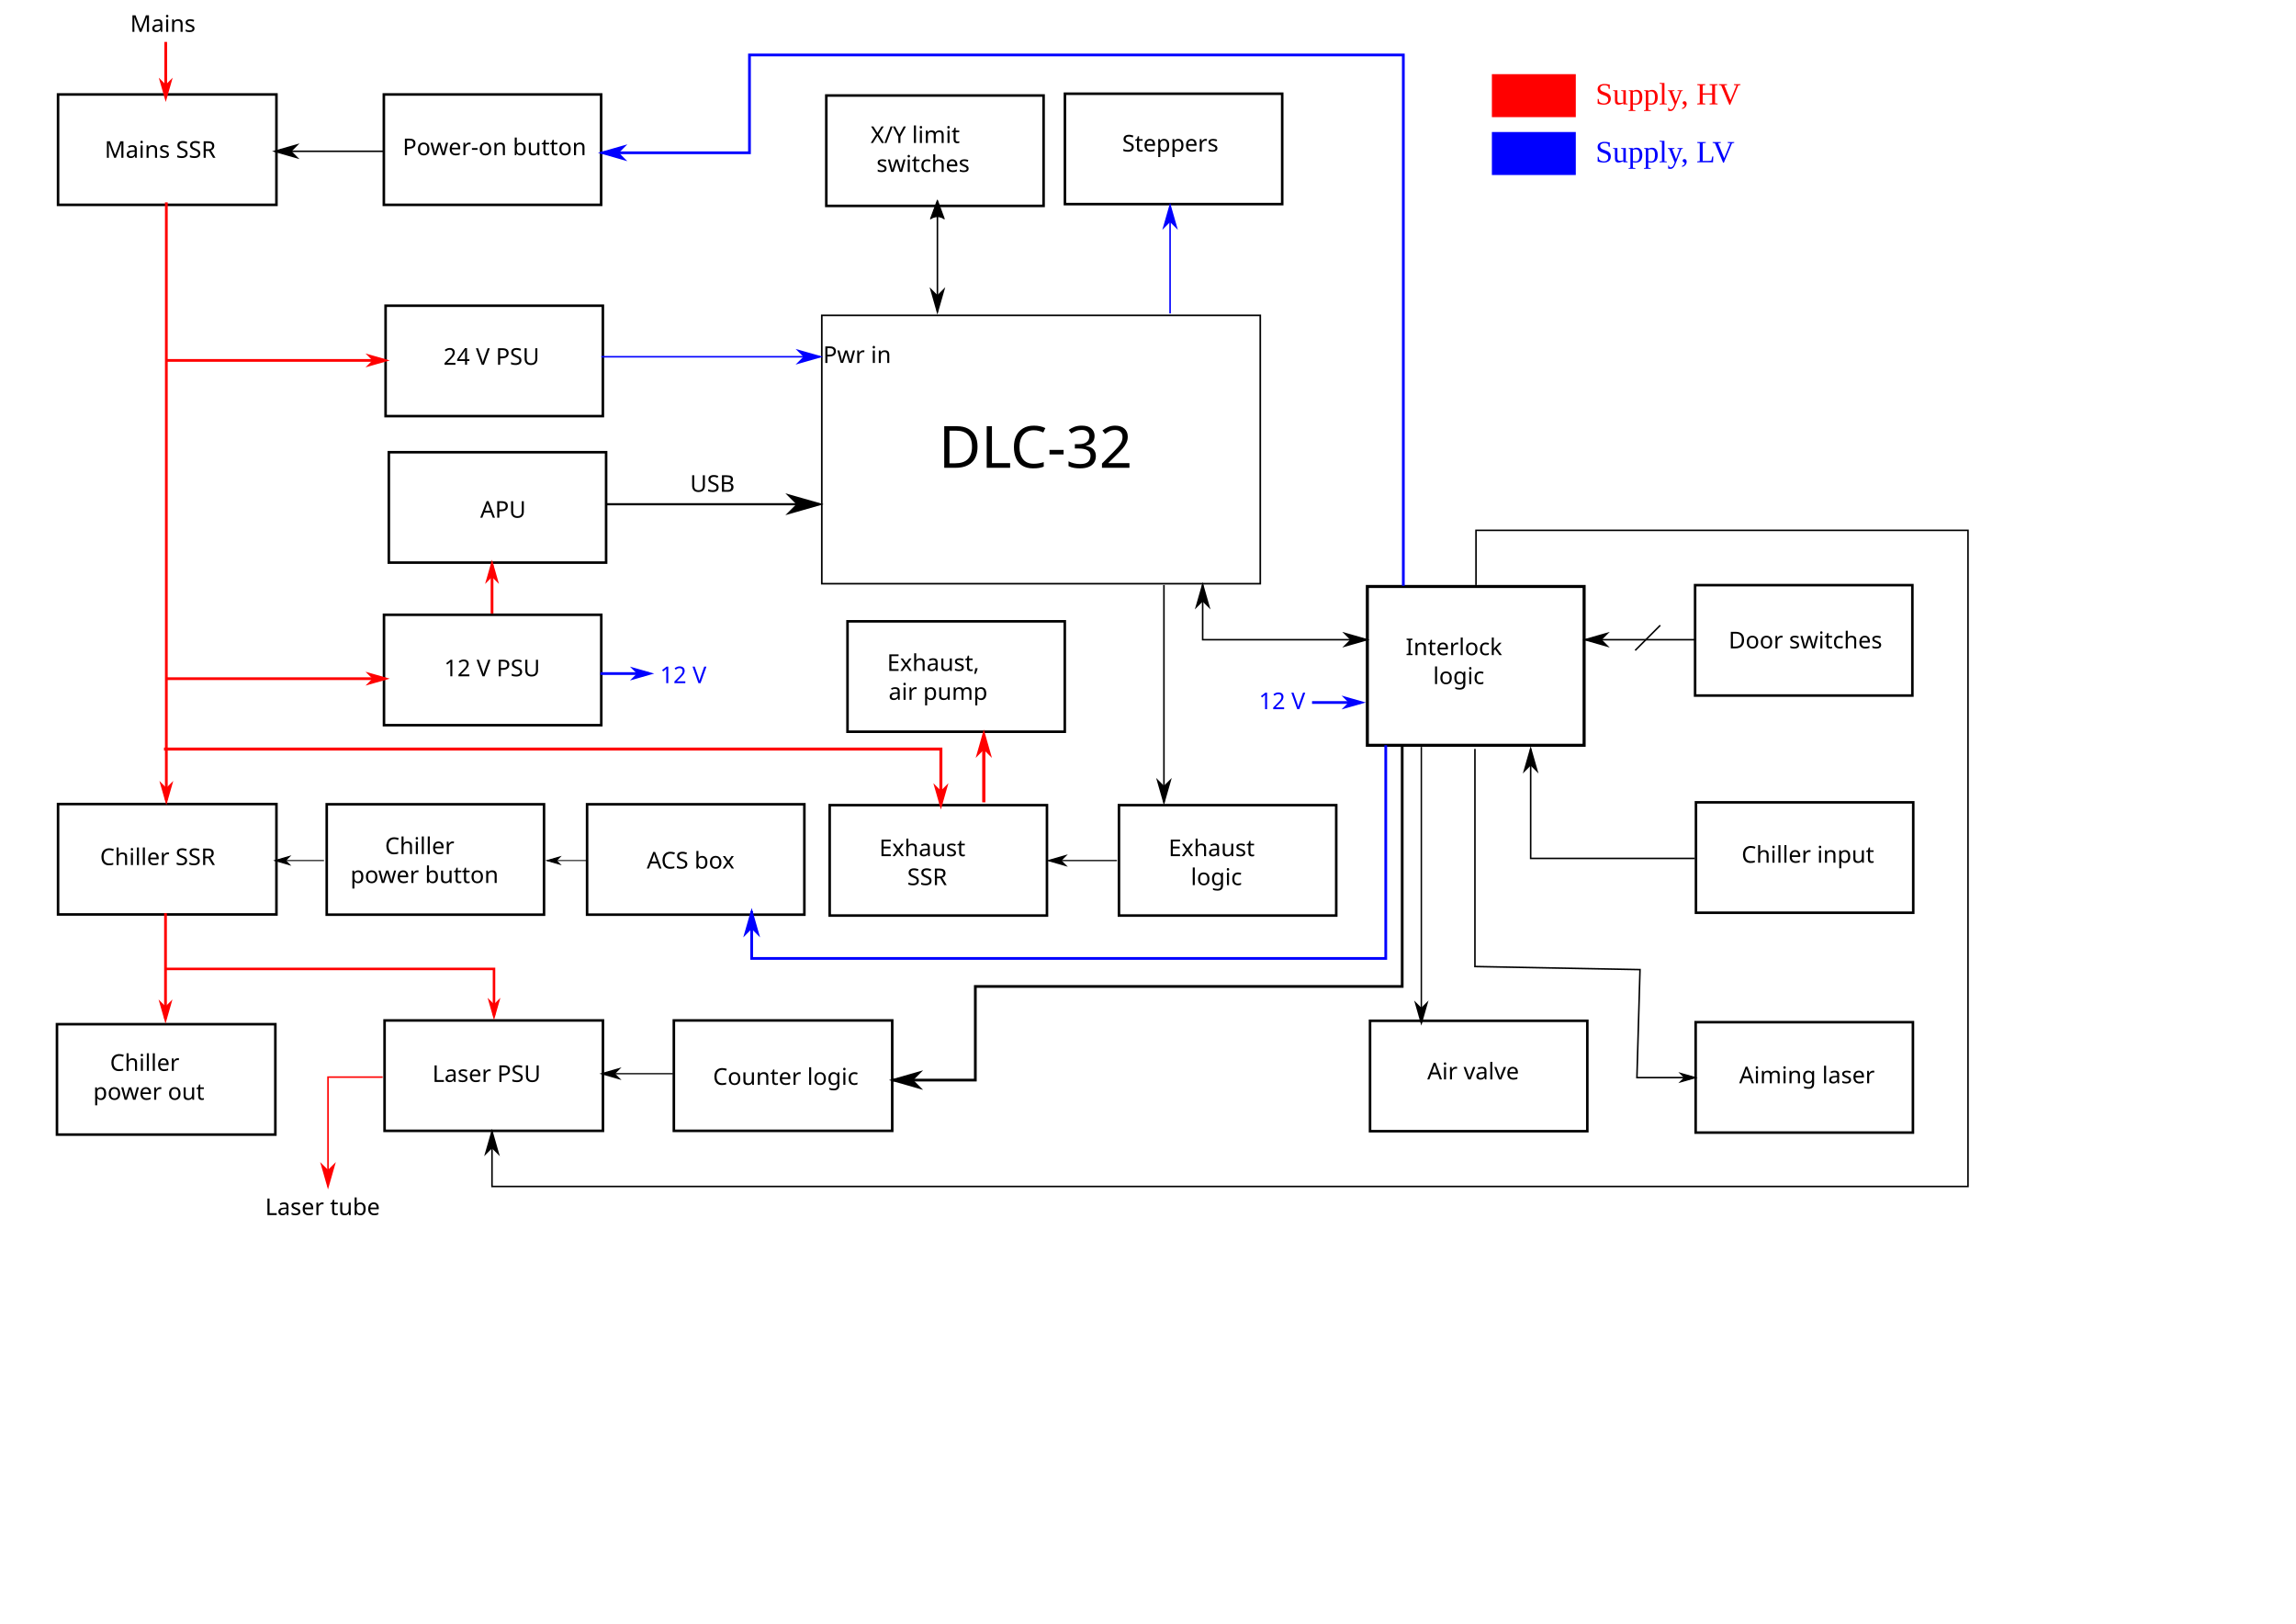
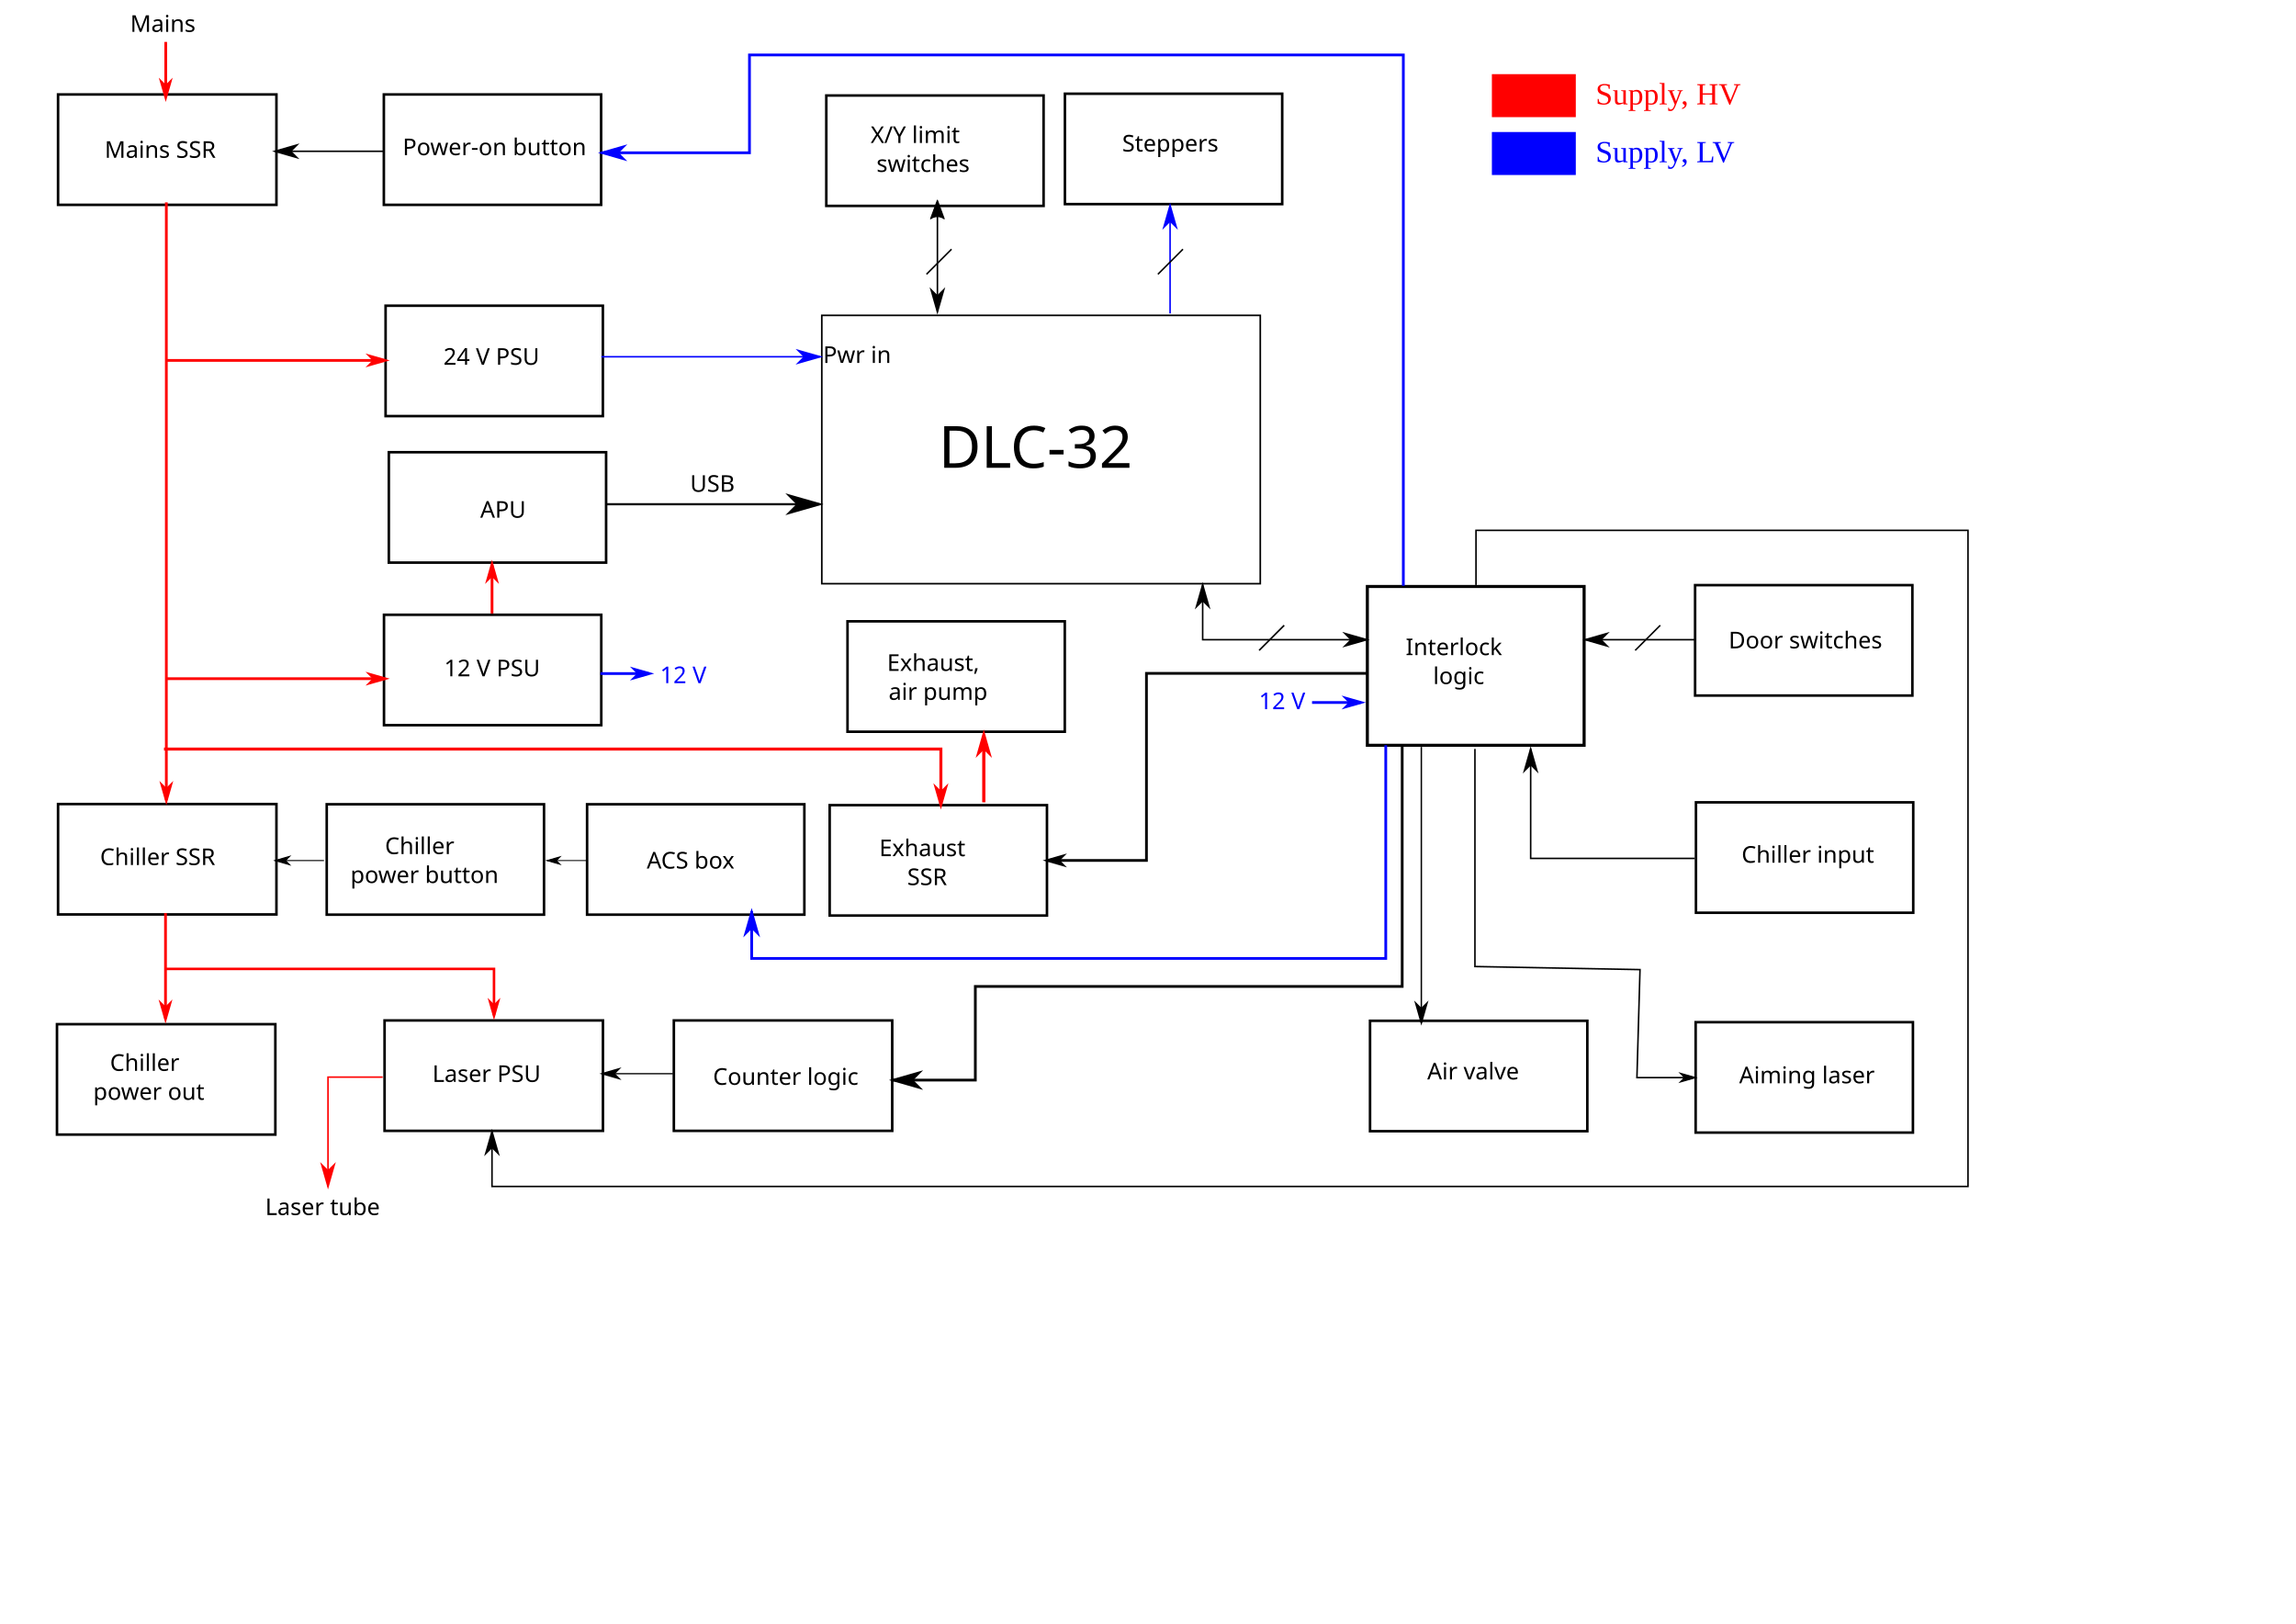
<svg xmlns="http://www.w3.org/2000/svg" width="420mm" height="297mm" viewBox="0 0 1488.189 1052.362" id="svg2" version="1.1">
  <defs id="defs4">
    <marker orient="auto" refY="0" refX="0" id="marker29534" style="overflow:visible" viewBox="0 0 17.774 10.156" markerWidth="12.523" markerHeight="7.156" preserveAspectRatio="xMidYMid">
      <path id="path29536" d="M 0,0 5,-5 -12.5,0 5,5 0,0 Z" style="fill:#000000;fill-opacity:1;fill-rule:evenodd;stroke:#000000;stroke-width:1pt;stroke-opacity:1" transform="matrix(-0.8,0,0,-0.8,-10,0)" />
    </marker>
    <marker style="overflow:visible" id="marker28761" refX="0" refY="0" orient="auto">
      <path transform="matrix(-0.8,0,0,-0.8,-10,0)" style="fill:#000000;fill-opacity:1;fill-rule:evenodd;stroke:#000000;stroke-width:1pt;stroke-opacity:1" d="M 0,0 5,-5 -12.5,0 5,5 0,0 Z" id="path28763" />
    </marker>
    <marker style="overflow:visible" id="marker27989" refX="0" refY="0" orient="auto">
      <path transform="matrix(1.1,0,0,1.1,1.1,0)" d="M 8.719,4.034 -2.207,0.016 8.719,-4.002 c -1.745,2.372 -1.735,5.617 -6e-7,8.035 z" style="fill:#000000;fill-opacity:1;fill-rule:evenodd;stroke:#000000;stroke-width:0.625;stroke-linejoin:round;stroke-opacity:1" id="path27991" />
    </marker>
-     <marker orient="auto" refY="0" refX="0" id="marker27661" style="overflow:visible">
-       <path id="path27663" d="M 0,0 5,-5 -12.5,0 5,5 0,0 Z" style="fill:#000000;fill-opacity:1;fill-rule:evenodd;stroke:#000000;stroke-width:1pt;stroke-opacity:1" transform="matrix(-0.8,0,0,-0.8,-10,0)" />
-     </marker>
    <marker orient="auto" refY="0" refX="0" id="marker24621" style="overflow:visible">
      <path id="path24623" d="M 0,0 5,-5 -12.5,0 5,5 0,0 Z" style="fill:#000000;fill-opacity:1;fill-rule:evenodd;stroke:#000000;stroke-width:1pt;stroke-opacity:1" transform="matrix(-0.8,0,0,-0.8,-10,0)" />
    </marker>
    <marker style="overflow:visible" id="marker24278" refX="0" refY="0" orient="auto" viewBox="0 0 17.774 10.156" markerWidth="17.774" markerHeight="10.156" preserveAspectRatio="xMidYMid">
      <path transform="matrix(-0.8,0,0,-0.8,-10,0)" style="fill:#0000ff;fill-opacity:1;fill-rule:evenodd;stroke:#0000ff;stroke-width:1pt;stroke-opacity:1" d="M 0,0 5,-5 -12.5,0 5,5 0,0 Z" id="path24280" />
    </marker>
    <marker style="overflow:visible" id="marker21257" refX="0" refY="0" orient="auto">
      <path transform="matrix(-0.8,0,0,-0.8,-10,0)" style="fill:#000000;fill-opacity:1;fill-rule:evenodd;stroke:#000000;stroke-width:1pt;stroke-opacity:1" d="M 0,0 5,-5 -12.5,0 5,5 0,0 Z" id="path21259" />
    </marker>
    <marker orient="auto" refY="0" refX="0" id="marker20923" style="overflow:visible">
      <path id="path20925" style="fill:#000000;fill-opacity:1;fill-rule:evenodd;stroke:#000000;stroke-width:0.625;stroke-linejoin:round;stroke-opacity:1" d="M 8.719,4.034 -2.207,0.016 8.719,-4.002 c -1.745,2.372 -1.735,5.617 -6e-7,8.035 z" transform="matrix(1.1,0,0,1.1,1.1,0)" />
    </marker>
    <marker orient="auto" refY="0" refX="0" id="marker20580" style="overflow:visible">
      <path id="path20582" d="M 0,0 5,-5 -12.5,0 5,5 0,0 Z" style="fill:#000000;fill-opacity:1;fill-rule:evenodd;stroke:#000000;stroke-width:1pt;stroke-opacity:1" transform="matrix(-0.8,0,0,-0.8,-10,0)" />
    </marker>
    <marker orient="auto" refY="0" refX="0" id="marker18261" style="overflow:visible">
      <path id="path18263" d="M 0,0 5,-5 -12.5,0 5,5 0,0 Z" style="fill:#000000;fill-opacity:1;fill-rule:evenodd;stroke:#000000;stroke-width:1pt;stroke-opacity:1" transform="matrix(-0.8,0,0,-0.8,-10,0)" />
    </marker>
-     <marker orient="auto" refY="0" refX="0" id="marker17585" style="overflow:visible">
+     <marker orient="auto" refY="0" refX="0" id="marker17585" style="overflow:visible" viewBox="0 0 8.887 5.078" markerWidth="8.887" markerHeight="5.078" preserveAspectRatio="xMidYMid">
      <path id="path17587" d="M 0,0 5,-5 -12.5,0 5,5 0,0 Z" style="fill:#000000;fill-opacity:1;fill-rule:evenodd;stroke:#000000;stroke-width:1pt;stroke-opacity:1" transform="matrix(0.4,0,0,0.4,4,0)" />
    </marker>
    <marker orient="auto" refY="0" refX="0" id="marker17233" style="overflow:visible">
      <path id="path17235" d="M 0,0 5,-5 -12.5,0 5,5 0,0 Z" style="fill:#000000;fill-opacity:1;fill-rule:evenodd;stroke:#000000;stroke-width:1pt;stroke-opacity:1" transform="matrix(0.4,0,0,0.4,4,0)" />
    </marker>
    <marker orient="auto" refY="0" refX="0" id="marker16941" style="overflow:visible">
      <path id="path16943" d="M 0,0 5,-5 -12.5,0 5,5 0,0 Z" style="fill:#000000;fill-opacity:1;fill-rule:evenodd;stroke:#000000;stroke-width:1pt;stroke-opacity:1" transform="matrix(0.4,0,0,0.4,4,0)" />
    </marker>
    <marker style="overflow:visible" id="marker16601" refX="0" refY="0" orient="auto">
      <path transform="matrix(-0.8,0,0,-0.8,-10,0)" style="fill:#000000;fill-opacity:1;fill-rule:evenodd;stroke:#000000;stroke-width:1pt;stroke-opacity:1" d="M 0,0 5,-5 -12.5,0 5,5 0,0 Z" id="path16603" />
    </marker>
    <marker style="overflow:visible" id="marker16327" refX="0" refY="0" orient="auto">
      <path transform="matrix(-0.8,0,0,-0.8,-10,0)" style="fill:#000000;fill-opacity:1;fill-rule:evenodd;stroke:#000000;stroke-width:1pt;stroke-opacity:1" d="M 0,0 5,-5 -12.5,0 5,5 0,0 Z" id="path16329" />
    </marker>
    <marker orient="auto" refY="0" refX="0" id="marker16059" style="overflow:visible">
      <path id="path16061" d="M 0,0 5,-5 -12.5,0 5,5 0,0 Z" style="fill:#000000;fill-opacity:1;fill-rule:evenodd;stroke:#000000;stroke-width:1pt;stroke-opacity:1" transform="matrix(0.4,0,0,0.4,4,0)" />
    </marker>
    <marker orient="auto" refY="0" refX="0" id="marker15803" style="overflow:visible">
      <path id="path15805" d="M 0,0 5,-5 -12.5,0 5,5 0,0 Z" style="fill:#000000;fill-opacity:1;fill-rule:evenodd;stroke:#000000;stroke-width:1pt;stroke-opacity:1" transform="matrix(-0.8,0,0,-0.8,-10,0)" />
    </marker>
    <marker orient="auto-start-reverse" refY="0" refX="0" id="marker15455" style="overflow:visible" viewBox="0 0 17.774 10.156" markerWidth="10.773" markerHeight="6.156" preserveAspectRatio="xMidYMid">
      <path id="path15457" d="M 0,0 5,-5 -12.5,0 5,5 0,0 Z" style="fill:#0000ff;fill-opacity:1;fill-rule:evenodd;stroke:#0000ff;stroke-width:1pt;stroke-opacity:1" transform="matrix(-0.8,0,0,-0.8,-10,0)" />
    </marker>
    <marker orient="auto" refY="0" refX="0" id="marker13776" style="overflow:visible">
      <path id="path13778" d="M 0,0 5,-5 -12.5,0 5,5 0,0 Z" style="fill:#0000ff;fill-opacity:1;fill-rule:evenodd;stroke:#0000ff;stroke-width:1pt;stroke-opacity:1" transform="matrix(-0.4,0,0,-0.4,-4,0)" />
    </marker>
    <marker orient="auto" refY="0" refX="0" id="marker13562" style="overflow:visible" viewBox="0 0 8.887 5.078" markerWidth="8.887" markerHeight="5.078" preserveAspectRatio="xMidYMid">
      <path id="path13564" d="M 0,0 5,-5 -12.5,0 5,5 0,0 Z" style="fill:#0000ff;fill-opacity:1;fill-rule:evenodd;stroke:#0000ff;stroke-width:1pt;stroke-opacity:1" transform="matrix(-0.4,0,0,-0.4,-4,0)" />
    </marker>
    <marker style="overflow:visible" id="marker13039" refX="0" refY="0" orient="auto" viewBox="0 0 8.887 5.078" markerWidth="8.887" markerHeight="5.078" preserveAspectRatio="xMidYMid">
      <path transform="matrix(0.4,0,0,0.4,4,0)" style="fill:#ff0000;fill-opacity:1;fill-rule:evenodd;stroke:#ff0000;stroke-width:1pt;stroke-opacity:1" d="M 0,0 5,-5 -12.5,0 5,5 0,0 Z" id="path13041" />
    </marker>
    <marker style="overflow:visible" id="marker12947" refX="0" refY="0" orient="auto-start-reverse" viewBox="0 0 8.887 5.078" markerWidth="8.887" markerHeight="5.078" preserveAspectRatio="xMidYMid">
      <path transform="matrix(-0.4,0,0,-0.4,-4,0)" style="fill:#ff0000;fill-opacity:1;fill-rule:evenodd;stroke:#ff0000;stroke-width:1pt;stroke-opacity:1" d="M 0,0 5,-5 -12.5,0 5,5 0,0 Z" id="path12949" />
    </marker>
    <marker style="overflow:visible" id="marker12577" refX="0" refY="0" orient="auto">
      <path transform="matrix(-0.4,0,0,-0.4,-4,0)" style="fill:#ff0000;fill-opacity:1;fill-rule:evenodd;stroke:#ff0000;stroke-width:1pt;stroke-opacity:1" d="M 0,0 5,-5 -12.5,0 5,5 0,0 Z" id="path12579" />
    </marker>
    <marker style="overflow:visible" id="marker12333" refX="0" refY="0" orient="auto">
      <path transform="matrix(-0.4,0,0,-0.4,-4,0)" style="fill:#ff0000;fill-opacity:1;fill-rule:evenodd;stroke:#ff0000;stroke-width:1pt;stroke-opacity:1" d="M 0,0 5,-5 -12.5,0 5,5 0,0 Z" id="path12335" />
    </marker>
    <marker style="overflow:visible" id="marker12161" refX="0" refY="0" orient="auto">
      <path transform="matrix(-0.4,0,0,-0.4,-4,0)" style="fill:#ff0000;fill-opacity:1;fill-rule:evenodd;stroke:#ff0000;stroke-width:1pt;stroke-opacity:1" d="M 0,0 5,-5 -12.5,0 5,5 0,0 Z" id="path12163" />
    </marker>
    <marker style="overflow:visible" id="marker12151" refX="0" refY="0" orient="auto">
      <path transform="matrix(-0.4,0,0,-0.4,-4,0)" style="fill:#ff0000;fill-opacity:1;fill-rule:evenodd;stroke:#ff0000;stroke-width:1pt;stroke-opacity:1" d="M 0,0 5,-5 -12.5,0 5,5 0,0 Z" id="path12153" />
    </marker>
    <marker orient="auto" refY="0" refX="0" id="marker11807" style="overflow:visible">
      <path id="path11809" d="M 0,0 5,-5 -12.5,0 5,5 0,0 Z" style="fill:#ff0000;fill-opacity:1;fill-rule:evenodd;stroke:#ff0000;stroke-width:1pt;stroke-opacity:1" transform="matrix(-0.8,0,0,-0.8,-10,0)" />
    </marker>
    <marker orient="auto" refY="0" refX="0" id="marker11653" style="overflow:visible">
      <path id="path11655" d="M 0,0 5,-5 -12.5,0 5,5 0,0 Z" style="fill:#ff0000;fill-opacity:1;fill-rule:evenodd;stroke:#ff0000;stroke-width:1pt;stroke-opacity:1" transform="matrix(-0.8,0,0,-0.8,-10,0)" />
    </marker>
    <marker orient="auto" refY="0" refX="0" id="marker11343" style="overflow:visible">
      <path id="path11345" d="M 0,0 5,-5 -12.5,0 5,5 0,0 Z" style="fill:#ff0000;fill-opacity:1;fill-rule:evenodd;stroke:#ff0000;stroke-width:1pt;stroke-opacity:1" transform="matrix(-0.8,0,0,-0.8,-10,0)" />
    </marker>
    <marker orient="auto" refY="0" refX="0" id="marker11195" style="overflow:visible">
      <path id="path11197" d="M 0,0 5,-5 -12.5,0 5,5 0,0 Z" style="fill:#ff0000;fill-opacity:1;fill-rule:evenodd;stroke:#ff0000;stroke-width:1pt;stroke-opacity:1" transform="matrix(-0.8,0,0,-0.8,-10,0)" />
    </marker>
    <marker orient="auto" refY="0" refX="0" id="marker11053" style="overflow:visible">
      <path id="path11055" d="M 0,0 5,-5 -12.5,0 5,5 0,0 Z" style="fill:#ff0000;fill-opacity:1;fill-rule:evenodd;stroke:#ff0000;stroke-width:1pt;stroke-opacity:1" transform="matrix(-0.8,0,0,-0.8,-10,0)" />
    </marker>
    <marker style="overflow:visible" id="marker10905" refX="0" refY="0" orient="auto">
      <path transform="matrix(-0.8,0,0,-0.8,-10,0)" style="fill:#ff0000;fill-opacity:1;fill-rule:evenodd;stroke:#ff0000;stroke-width:1pt;stroke-opacity:1" d="M 0,0 5,-5 -12.5,0 5,5 0,0 Z" id="path10907" />
    </marker>
    <marker style="overflow:visible" id="marker10755" refX="0" refY="0" orient="auto" viewBox="0 0 17.774 10.156" markerWidth="17.774" markerHeight="10.156" preserveAspectRatio="xMidYMid">
      <path transform="matrix(-0.8,0,0,-0.8,-10,0)" style="fill:#ff0000;fill-opacity:1;fill-rule:evenodd;stroke:#ff0000;stroke-width:1pt;stroke-opacity:1" d="M 0,0 5,-5 -12.5,0 5,5 0,0 Z" id="path10757" />
    </marker>
    <marker style="overflow:visible" id="marker7847" refX="0" refY="0" orient="auto" viewBox="0 0 17.774 10.156" markerWidth="17.774" markerHeight="10.156" preserveAspectRatio="xMidYMid">
      <path transform="matrix(-0.8,0,0,-0.8,-10,0)" style="fill:#0000ff;fill-opacity:1;fill-rule:evenodd;stroke:#0000ff;stroke-width:1pt;stroke-opacity:1" d="M 0,0 5,-5 -12.5,0 5,5 0,0 Z" id="path7849" />
    </marker>
    <marker orient="auto" refY="0" refX="0" id="marker4762" style="overflow:visible">
      <path id="path4764" d="M 0,0 5,-5 -12.5,0 5,5 0,0 Z" style="fill:#000000;fill-opacity:1;fill-rule:evenodd;stroke:#000000;stroke-width:1pt;stroke-opacity:1" transform="matrix(-0.8,0,0,-0.8,-10,0)" />
    </marker>
    <marker orient="auto" refY="0" refX="0" id="Arrow1Lend" style="overflow:visible">
      <path id="path4182" d="M 0,0 5,-5 -12.5,0 5,5 0,0 Z" style="fill:#000000;fill-opacity:1;fill-rule:evenodd;stroke:#000000;stroke-width:1pt;stroke-opacity:1" transform="matrix(-0.8,0,0,-0.8,-10,0)" />
    </marker>
    <marker orient="auto" refY="0" refX="0" id="Arrow1Mend" style="overflow:visible">
      <path id="path4188" d="M 0,0 5,-5 -12.5,0 5,5 0,0 Z" style="fill:#ff0000;fill-opacity:1;fill-rule:evenodd;stroke:#ff0000;stroke-width:1pt;stroke-opacity:1" transform="matrix(-0.4,0,0,-0.4,-4,0)" />
    </marker>
    <marker orient="auto" refY="0" refX="0" id="Arrow1Mstart" style="overflow:visible" viewBox="0 0 8.887 5.078" markerWidth="8.887" markerHeight="5.078" preserveAspectRatio="xMidYMid">
      <path id="path4185" d="M 0,0 5,-5 -12.5,0 5,5 0,0 Z" style="fill:#ff0000;fill-opacity:1;fill-rule:evenodd;stroke:#ff0000;stroke-width:1pt;stroke-opacity:1" transform="matrix(0.4,0,0,0.4,4,0)" />
    </marker>
    <marker orient="auto" refY="0" refX="0" id="Arrow1Lstart" style="overflow:visible">
      <path id="path4179" d="M 0,0 5,-5 -12.5,0 5,5 0,0 Z" style="fill:#000000;fill-opacity:1;fill-rule:evenodd;stroke:#000000;stroke-width:1pt;stroke-opacity:1" transform="matrix(0.8,0,0,0.8,10,0)" />
    </marker>
    <marker orient="auto" refY="0" refX="0" id="Arrow2Lstart-6" style="overflow:visible">
      <path id="path4197-2" style="fill:#ff0000;fill-opacity:1;fill-rule:evenodd;stroke:#ff0000;stroke-width:0.625;stroke-linejoin:round;stroke-opacity:1" d="M 8.719,4.034 -2.207,0.016 8.719,-4.002 c -1.745,2.372 -1.735,5.617 -6e-7,8.035 z" transform="matrix(1.1,0,0,1.1,1.1,0)" />
    </marker>
    <marker orient="auto" refY="0" refX="0" id="Arrow2Lstart-1" style="overflow:visible">
      <path id="path4197-27" style="fill:#ff0000;fill-opacity:1;fill-rule:evenodd;stroke:#ff0000;stroke-width:0.625;stroke-linejoin:round;stroke-opacity:1" d="M 8.719,4.034 -2.207,0.016 8.719,-4.002 c -1.745,2.372 -1.735,5.617 -6e-7,8.035 z" transform="matrix(1.1,0,0,1.1,1.1,0)" />
    </marker>
    <marker orient="auto" refY="0" refX="0" id="marker4762-2" style="overflow:visible">
      <path id="path4764-7" d="M 0,0 5,-5 -12.5,0 5,5 0,0 Z" style="fill:#000000;fill-opacity:1;fill-rule:evenodd;stroke:#000000;stroke-width:1pt;stroke-opacity:1" transform="matrix(-0.8,0,0,-0.8,-10,0)" />
    </marker>
    <marker orient="auto" refY="0" refX="0" id="marker7988-4" style="overflow:visible">
      <path id="path7990-9" d="M 0,0 5,-5 -12.5,0 5,5 0,0 Z" style="fill:#000000;fill-opacity:1;fill-rule:evenodd;stroke:#000000;stroke-width:1pt;stroke-opacity:1" transform="matrix(-0.8,0,0,-0.8,-10,0)" />
    </marker>
    <marker orient="auto" refY="0" refX="0" id="Arrow2Lstart-7" style="overflow:visible">
      <path id="path4197-5" style="fill:#ff0000;fill-opacity:1;fill-rule:evenodd;stroke:#ff0000;stroke-width:0.625;stroke-linejoin:round;stroke-opacity:1" d="M 8.719,4.034 -2.207,0.016 8.719,-4.002 c -1.745,2.372 -1.735,5.617 -6e-7,8.035 z" transform="matrix(1.1,0,0,1.1,1.1,0)" />
    </marker>
    <marker orient="auto" refY="0" refX="0" id="marker14273-4" style="overflow:visible">
      <path id="path14275-2" d="M 0,0 5,-5 -12.5,0 5,5 0,0 Z" style="fill:#0000ff;fill-opacity:1;fill-rule:evenodd;stroke:#0000ff;stroke-width:1pt;stroke-opacity:1" transform="matrix(-0.8,0,0,-0.8,-10,0)" />
    </marker>
  </defs>
  <g id="layer1" transform="translate(0,-3.464567e-6)">
    <text xml:space="preserve" style="font-style:normal;font-weight:normal;line-height:0%;font-family:sans-serif;letter-spacing:0px;word-spacing:0px;fill:#000000;fill-opacity:1;stroke:none;stroke-width:1px;stroke-linecap:butt;stroke-linejoin:miter;stroke-opacity:1" x="67.839" y="102.262" id="text4138">
      <tspan id="tspan4140" x="67.839" y="102.262" style="font-size:15px;line-height:1.25">Mains SSR</tspan>
    </text>
    <g id="g1" transform="translate(70.30266,-143.1383)">
      <g id="g21591" transform="translate(-70)">
        <rect y="204.346" x="248.494" height="71.547" width="140.832" id="rect4136-6" style="fill:none;stroke:#000000;stroke-width:1.654;stroke-miterlimit:4;stroke-dasharray:none;stroke-opacity:1" />
        <text id="text4167" y="243.691" x="260.696" style="font-style:normal;font-weight:normal;line-height:0%;font-family:sans-serif;letter-spacing:0px;word-spacing:0px;fill:#000000;fill-opacity:1;stroke:none;stroke-width:1px;stroke-linecap:butt;stroke-linejoin:miter;stroke-opacity:1" xml:space="preserve">
          <tspan y="243.691" x="260.696" id="tspan4169" style="font-size:15px;line-height:1.25">Power-on button</tspan>
        </text>
      </g>
    </g>
    <rect style="fill:none;stroke:#000000;stroke-width:1.658;stroke-miterlimit:4;stroke-dasharray:none;stroke-opacity:1" id="rect4136-3-7" width="141.543" height="71.543" x="37.63" y="61.21" />
    <path style="fill:none;fill-rule:evenodd;stroke:#000000;stroke-width:1px;stroke-linecap:butt;stroke-linejoin:miter;stroke-opacity:1;marker-end:url(#marker4762)" d="m 249.161,98.039 -70.866,0" id="path4760" />
    <path style="fill:none;fill-rule:evenodd;stroke:#ff0000;stroke-width:1.772;stroke-linecap:butt;stroke-linejoin:miter;stroke-opacity:1;marker-end:url(#marker12161);stroke-miterlimit:4;stroke-dasharray:none" d="m 107.429,27.172 0,35.433" id="path4814" />
    <text xml:space="preserve" style="font-style:normal;font-weight:normal;line-height:0%;font-family:sans-serif;letter-spacing:0px;word-spacing:0px;fill:#000000;fill-opacity:1;stroke:none;stroke-width:1px;stroke-linecap:butt;stroke-linejoin:miter;stroke-opacity:1" x="84.395" y="20.646" id="text4828">
      <tspan id="tspan4830" x="84.395" y="20.646" style="font-size:15px;line-height:1.25">Mains</tspan>
    </text>
    <rect style="fill:none;stroke:#000000;stroke-width:1.658;stroke-miterlimit:4;stroke-dasharray:none;stroke-opacity:1" id="rect4136-3-7-5" width="141.543" height="71.543" x="37.63" y="521.071" />
    <rect style="fill:none;stroke:#000000;stroke-width:1.658;stroke-miterlimit:4;stroke-dasharray:none;stroke-opacity:1" id="rect4136-3-7-5-3" width="141.543" height="71.543" x="36.93" y="663.737" />
    <rect style="fill:none;stroke:#000000;stroke-width:1.658;stroke-miterlimit:4;stroke-dasharray:none;stroke-opacity:1" id="rect4136-3-7-5-5" width="141.543" height="71.543" x="249.267" y="661.306" />
    <path style="fill:none;fill-rule:evenodd;stroke:#ff0000;stroke-width:1.772;stroke-linecap:butt;stroke-linejoin:miter;stroke-opacity:1;marker-start:url(#marker13039);stroke-miterlimit:4;stroke-dasharray:none" d="m 107.278,659.955 0,-68.194" id="path4591-9" />
    <path style="fill:none;fill-rule:evenodd;stroke:#ff0000;stroke-width:1.772;stroke-linecap:butt;stroke-linejoin:miter;stroke-miterlimit:4;stroke-dasharray:none;stroke-opacity:1;marker-end:;marker-start:url(#Arrow1Mstart)" d="m 107.814,518.326 0,-387.161" id="path4591-0" />
    <text xml:space="preserve" style="font-style:normal;font-weight:normal;line-height:0%;font-family:sans-serif;letter-spacing:0px;word-spacing:0px;fill:#000000;fill-opacity:1;stroke:none;stroke-width:1px;stroke-linecap:butt;stroke-linejoin:miter;stroke-opacity:1" x="64.825" y="560.606" id="text6603">
      <tspan id="tspan6605" x="64.825" y="560.606" style="font-size:15px;line-height:1.25">Chiller SSR</tspan>
    </text>
    <text xml:space="preserve" style="font-style:normal;font-weight:normal;line-height:0%;font-family:sans-serif;text-align:center;letter-spacing:0px;word-spacing:0px;writing-mode:lr-tb;text-anchor:middle;fill:#000000;fill-opacity:1;stroke:none;stroke-width:1px;stroke-linecap:butt;stroke-linejoin:miter;stroke-opacity:1" x="104.263" y="693.973" id="text6607">
      <tspan id="tspan6609" x="106.651" y="693.973" style="font-size:15px;line-height:1.25">Chiller </tspan>
      <tspan x="104.263" y="712.723" id="tspan6611" style="font-size:15px;line-height:1.25">power out</tspan>
    </text>
    <text xml:space="preserve" style="font-style:normal;font-weight:normal;line-height:0%;font-family:sans-serif;letter-spacing:0px;word-spacing:0px;fill:#000000;fill-opacity:1;stroke:none;stroke-width:1px;stroke-linecap:butt;stroke-linejoin:miter;stroke-opacity:1" x="280.233" y="701.143" id="text6613">
      <tspan id="tspan6615" x="280.233" y="701.143" style="font-size:15px;line-height:1.25">Laser PSU</tspan>
    </text>
    <path style="fill:none;fill-rule:evenodd;stroke:#ff0000;stroke-width:1.631;stroke-linecap:butt;stroke-linejoin:miter;stroke-miterlimit:4;stroke-dasharray:none;stroke-opacity:1;marker-end:url(#marker12947)" d="m 107.253,627.913 212.943,0 0,29.994" id="path6617" />
    <rect style="fill:none;stroke:#000000;stroke-width:1.654;stroke-miterlimit:4;stroke-dasharray:none;stroke-opacity:1" id="rect4136-6-0" width="140.832" height="71.547" x="211.779" y="521.208" />
    <text xml:space="preserve" style="font-style:normal;font-weight:normal;line-height:0%;font-family:sans-serif;text-align:center;letter-spacing:0px;word-spacing:0px;text-anchor:middle;fill:#000000;fill-opacity:1;stroke:none;stroke-width:1px;stroke-linecap:butt;stroke-linejoin:miter;stroke-opacity:1" x="282.925" y="553.485" id="text6735">
      <tspan id="tspan6737" x="282.925" y="553.485" style="font-size:15px;line-height:1.25">Chiller</tspan>
      <tspan x="282.925" y="572.235" id="tspan6739" style="font-size:15px;line-height:1.25">power button</tspan>
    </text>
    <path style="fill:none;fill-rule:evenodd;stroke:#000000;stroke-width:0.669px;stroke-linecap:butt;stroke-linejoin:miter;stroke-opacity:1;marker-end:url(#marker4762-2)" d="M 209.985,557.69 H 178.295" id="path4760-6" />
    <g id="g3">
      <rect style="fill:none;stroke:#000000;stroke-width:1.654;stroke-miterlimit:4;stroke-dasharray:none;stroke-opacity:1" id="rect4136-6-0-1" width="140.832" height="71.547" x="249.928" y="198.113" />
      <text xml:space="preserve" style="font-style:normal;font-weight:normal;line-height:0%;font-family:sans-serif;letter-spacing:0px;word-spacing:0px;fill:#000000;fill-opacity:1;stroke:none;stroke-width:1px;stroke-linecap:butt;stroke-linejoin:miter;stroke-opacity:1" x="287.414" y="236.39" id="text7739">
        <tspan id="tspan7741" x="287.414" y="236.39" style="font-size:15px;line-height:1.25">24 V PSU</tspan>
      </text>
    </g>
    <path style="fill:none;fill-rule:evenodd;stroke:#ff0000;stroke-width:1.772;stroke-linecap:butt;stroke-linejoin:miter;stroke-miterlimit:4;stroke-dasharray:none;stroke-opacity:1;marker-end:url(#Arrow1Mend)" d="M 107.429,233.57 H 249.161" id="path7743" />
    <rect style="fill:none;stroke:#000000;stroke-width:1.054;stroke-miterlimit:4;stroke-dasharray:none;stroke-opacity:1" id="rect7833" width="284.207" height="173.899" x="532.662" y="204.374" />
    <text xml:space="preserve" style="font-style:normal;font-weight:normal;font-size:30.17px;line-height:0%;font-family:sans-serif;letter-spacing:0px;word-spacing:0px;fill:#000000;fill-opacity:1;stroke:none;stroke-width:2.514px;stroke-linecap:butt;stroke-linejoin:miter;stroke-opacity:1" x="608.364" y="303.149" id="text7835">
      <tspan id="tspan7837" x="608.364" y="303.149" style="font-size:37.712px;line-height:1.25;stroke-width:2.514px">DLC-32</tspan>
    </text>
    <path style="fill:none;fill-rule:evenodd;stroke:#0000ff;stroke-width:1px;stroke-linecap:butt;stroke-linejoin:miter;stroke-opacity:1;marker-end:url(#marker7847)" d="M 389.764,231.201 H 531.496" id="path7839" />
    <g id="g19965" transform="translate(86.78475,-0.5887036)">
      <rect y="61.325" x="603.467" height="71.547" width="140.832" id="rect4136-6-3" style="fill:none;stroke:#000000;stroke-width:1.654;stroke-miterlimit:4;stroke-dasharray:none;stroke-opacity:1" />
      <text id="text7956-1" y="98.788" x="640.558" style="font-style:normal;font-weight:normal;line-height:0%;font-family:sans-serif;letter-spacing:0px;word-spacing:0px;fill:#000000;fill-opacity:1;stroke:none;stroke-width:1px;stroke-linecap:butt;stroke-linejoin:miter;stroke-opacity:1" xml:space="preserve">
        <tspan y="98.788" x="640.558" id="tspan7958-5" style="font-size:15px;line-height:1.25">Steppers</tspan>
      </text>
    </g>
    <rect style="fill:none;stroke:#000000;stroke-width:1.654;stroke-miterlimit:4;stroke-dasharray:none;stroke-opacity:1" id="rect4136-6-3-9" width="140.832" height="71.547" x="537.772" y="521.784" />
    <text xml:space="preserve" style="font-style:normal;font-weight:normal;line-height:0%;font-family:sans-serif;text-align:center;letter-spacing:0px;word-spacing:0px;text-anchor:middle;fill:#000000;fill-opacity:1;stroke:none;stroke-width:1px;stroke-linecap:butt;stroke-linejoin:miter;stroke-opacity:1" x="608.74" y="554.842" id="text8203">
      <tspan id="tspan8205" x="608.74" y="554.842" style="font-size:15px;line-height:1.25">Exhaust</tspan>
      <tspan x="608.74" y="573.592" id="tspan8207" style="font-size:15px;line-height:1.25">SSR</tspan>
    </text>
    <rect style="fill:none;stroke:#000000;stroke-width:1.654;stroke-miterlimit:4;stroke-dasharray:none;stroke-opacity:1" id="rect4136-6-3-91" width="140.832" height="71.547" x="535.583" y="61.891" />
    <text xml:space="preserve" style="font-style:normal;font-weight:normal;line-height:0%;font-family:sans-serif;text-align:center;letter-spacing:0px;word-spacing:0px;text-anchor:middle;fill:#000000;fill-opacity:1;stroke:none;stroke-width:1px;stroke-linecap:butt;stroke-linejoin:miter;stroke-opacity:1" x="606.108" y="92.669" id="text8860">
      <tspan id="tspan8862" x="606.108" y="92.669" style="font-size:15px;line-height:1.25">X/Y limit </tspan>
      <tspan x="606.108" y="111.419" id="tspan8864" style="font-size:15px;line-height:1.25">switches</tspan>
    </text>
    <path style="fill:none;fill-rule:evenodd;stroke:#ff0000;stroke-width:1.928;stroke-linecap:butt;stroke-linejoin:miter;stroke-miterlimit:4;stroke-dasharray:none;stroke-opacity:1;marker-end:url(#marker12333)" d="m 106.299,485.433 h 503.549 v 35.433" id="path9741" />
    <g id="g9" transform="translate(12.9887,-260.6985)">
      <rect style="fill:none;stroke:#000000;stroke-width:1.654;stroke-miterlimit:4;stroke-dasharray:none;stroke-opacity:1" id="rect4136-6-3-9-0" width="140.832" height="71.547" x="536.339" y="663.351" />
      <text xml:space="preserve" style="font-style:normal;font-weight:normal;line-height:0%;font-family:sans-serif;text-align:center;letter-spacing:0px;word-spacing:0px;text-anchor:middle;fill:#000000;fill-opacity:1;stroke:none;stroke-width:1px;stroke-linecap:butt;stroke-linejoin:miter;stroke-opacity:1" x="605.958" y="695.468" id="text10619">
        <tspan id="tspan10621" x="605.958" y="695.468" style="font-size:15px;line-height:1.25">Exhaust,</tspan>
        <tspan x="605.958" y="714.218" id="tspan15764" style="font-size:15px;line-height:1.25">air pump</tspan>
      </text>
    </g>
    <rect style="fill:none;stroke:#000000;stroke-width:1.654;stroke-miterlimit:4;stroke-dasharray:none;stroke-opacity:1" id="rect4136-6-3-9-04" width="140.832" height="71.547" x="248.891" y="398.413" />
    <text xml:space="preserve" style="font-style:normal;font-weight:normal;line-height:0%;font-family:sans-serif;letter-spacing:0px;word-spacing:0px;fill:#000000;fill-opacity:1;stroke:none;stroke-width:1px;stroke-linecap:butt;stroke-linejoin:miter;stroke-opacity:1" x="287.856" y="438.264" id="text14242">
      <tspan id="tspan14244" x="287.856" y="438.264" style="font-size:15px;line-height:1.25">12 V PSU</tspan>
    </text>
    <g id="g23738" transform="translate(212,0)">
      <rect y="662.436" x="887.06" height="71.547" width="140.832" id="rect4136-6-3-9-7-8" style="fill:none;stroke:#000000;stroke-width:1.654;stroke-miterlimit:4;stroke-dasharray:none;stroke-opacity:1" />
      <text id="text14499" y="702.031" x="915.26" style="font-style:normal;font-weight:normal;line-height:0%;font-family:sans-serif;letter-spacing:0px;word-spacing:0px;fill:#000000;fill-opacity:1;stroke:none;stroke-width:1px;stroke-linecap:butt;stroke-linejoin:miter;stroke-opacity:1" xml:space="preserve">
        <tspan y="702.031" x="915.26" id="tspan14501" style="font-size:15px;line-height:1.25">Aiming laser</tspan>
      </text>
    </g>
    <g id="g24608" transform="translate(-105.6619,529.4833)">
      <rect y="132.051" x="993.677" height="71.547" width="140.832" id="rect4136-6-3-91-6" style="fill:none;stroke:#000000;stroke-width:1.654;stroke-miterlimit:4;stroke-dasharray:none;stroke-opacity:1" />
      <text id="text15760" y="170.055" x="1030.752" style="font-style:normal;font-weight:normal;line-height:0%;font-family:sans-serif;letter-spacing:0px;word-spacing:0px;fill:#000000;fill-opacity:1;stroke:none;stroke-width:1px;stroke-linecap:butt;stroke-linejoin:miter;stroke-opacity:1" xml:space="preserve">
        <tspan y="170.055" x="1030.752" id="tspan15762" style="font-size:15px;line-height:1.25">Air valve</tspan>
      </text>
    </g>
    <rect style="fill:none;stroke:#000000;stroke-width:1.981;stroke-miterlimit:4;stroke-dasharray:none;stroke-opacity:1" id="rect4136-6-3-91-6-1" width="140.505" height="102.918" x="886.267" y="380.073" />
    <text xml:space="preserve" style="font-style:normal;font-weight:normal;line-height:0%;font-family:sans-serif;text-align:center;letter-spacing:0px;word-spacing:0px;text-anchor:middle;fill:#000000;fill-opacity:1;stroke:none;stroke-width:1px;stroke-linecap:butt;stroke-linejoin:miter;stroke-opacity:1" x="953.292" y="424.567" id="text15781">
      <tspan id="tspan15783" x="953.292" y="424.567" style="font-size:15px;line-height:1.25">Interlock</tspan>
      <tspan x="953.292" y="443.317" id="tspan15785" style="font-size:15px;line-height:1.25">logic</tspan>
    </text>
    <flowRoot xml:space="preserve" id="flowRoot15787" style="font-style:normal;font-weight:normal;line-height:0.01%;font-family:sans-serif;letter-spacing:0px;word-spacing:0px;fill:#000000;fill-opacity:1;stroke:none;stroke-width:1px;stroke-linecap:butt;stroke-linejoin:miter;stroke-opacity:1">
      <flowRegion id="flowRegion15789">
        <rect id="rect15791" width="1381.89" height="318.898" x="-212.598" y="272.835" />
      </flowRegion>
      <flowPara id="flowPara15793" style="font-size:15px;line-height:1.25"> </flowPara>
    </flowRoot>
    <path style="fill:none;fill-rule:evenodd;stroke:#000000;stroke-width:0.999;stroke-linecap:butt;stroke-linejoin:miter;stroke-opacity:1;stroke-miterlimit:4;stroke-dasharray:none;marker-start:url(#Arrow1Lstart);marker-end:url(#marker16327)" d="m 779.528,379.134 0,35.433 106.299,0" id="path15795" />
    <rect style="fill:none;stroke:#000000;stroke-width:1.654;stroke-miterlimit:4;stroke-dasharray:none;stroke-opacity:1" id="rect4136-6-3-91-6-1-0" width="140.832" height="71.547" x="1098.706" y="379.21" />
    <text xml:space="preserve" style="font-style:normal;font-weight:normal;line-height:0%;font-family:sans-serif;letter-spacing:0px;word-spacing:0px;fill:#000000;fill-opacity:1;stroke:none;stroke-width:1px;stroke-linecap:butt;stroke-linejoin:miter;stroke-opacity:1" x="1120.413" y="420.169" id="text17916">
      <tspan id="tspan17918" x="1120.413" y="420.169" style="font-size:15px;line-height:1.25">Door switches</tspan>
    </text>
    <path style="fill:none;fill-rule:evenodd;stroke:#000000;stroke-width:1px;stroke-linecap:butt;stroke-linejoin:miter;stroke-opacity:1;marker-end:url(#marker16601)" d="m 1098.425,414.567 -70.866,0" id="path17920" />
    <rect style="fill:none;stroke:#000000;stroke-width:1.654;stroke-miterlimit:4;stroke-dasharray:none;stroke-opacity:1" id="rect4136-6-3-91-6-1-0-4" width="140.832" height="71.547" x="1099.266" y="519.964" />
    <text xml:space="preserve" style="font-style:normal;font-weight:normal;line-height:0%;font-family:sans-serif;letter-spacing:0px;word-spacing:0px;fill:#000000;fill-opacity:1;stroke:none;stroke-width:1px;stroke-linecap:butt;stroke-linejoin:miter;stroke-opacity:1" x="1128.816" y="559.1" id="text17949">
      <tspan id="tspan17951" x="1128.816" y="559.1" style="font-size:15px;line-height:1.25">Chiller input</tspan>
    </text>
    <path style="fill:none;fill-rule:evenodd;stroke:#000000;stroke-width:1px;stroke-linecap:butt;stroke-linejoin:miter;stroke-opacity:1;marker-end:url(#marker18261)" d="m 956.693,379.134 0,-35.433 318.898,0 0,425.197 -956.693,0 0,-35.433" id="path18253" />
    <path style="fill:none;fill-rule:evenodd;stroke:#ff0000;stroke-width:0.999;stroke-linecap:butt;stroke-linejoin:miter;stroke-opacity:1;marker-end:url(#marker10755);stroke-dasharray:none" d="m 248.031,698.031 -35.433,0 0,70.866" id="path18559" />
    <text xml:space="preserve" style="font-style:normal;font-weight:normal;line-height:0%;font-family:sans-serif;letter-spacing:0px;word-spacing:0px;fill:#000000;fill-opacity:1;stroke:none;stroke-width:1px;stroke-linecap:butt;stroke-linejoin:miter;stroke-opacity:1" x="171.896" y="787.413" id="text18871">
      <tspan id="tspan18873" x="171.896" y="787.413" style="font-size:15px;line-height:1.25">Laser tube</tspan>
    </text>
    <g id="g4" transform="translate(-468.9055,232.1314)">
      <rect style="fill:none;stroke:#000000;stroke-width:1.654;stroke-miterlimit:4;stroke-dasharray:none;stroke-opacity:1" id="rect4136-6-3-91-2" width="140.832" height="71.547" x="720.931" y="60.93" />
      <text xml:space="preserve" style="font-style:normal;font-weight:normal;line-height:0%;font-family:sans-serif;letter-spacing:0px;word-spacing:0px;fill:#000000;fill-opacity:1;stroke:none;stroke-width:1px;stroke-linecap:butt;stroke-linejoin:miter;stroke-opacity:1" x="780.168" y="103.377" id="text20911">
        <tspan id="tspan20913" x="780.168" y="103.377" style="font-size:15px;line-height:1.25">APU</tspan>
      </text>
    </g>
    <path style="fill:none;fill-rule:evenodd;stroke:#000000;stroke-width:1px;stroke-linecap:butt;stroke-linejoin:miter;stroke-opacity:1;marker-start:url(#marker20923);marker-end:url(#marker21257)" d="m 607.603,131.102 v 70.866" id="path20915" />
    <text xml:space="preserve" style="font-style:normal;font-weight:normal;line-height:0%;font-family:sans-serif;text-align:start;letter-spacing:0px;word-spacing:0px;writing-mode:lr-tb;text-anchor:start;fill:#000000;fill-opacity:1;stroke:none;stroke-width:1px;stroke-linecap:butt;stroke-linejoin:miter;stroke-opacity:1" x="533.496" y="235.201" id="text22068">
      <tspan id="tspan22072" x="533.496" y="235.201" style="font-size:15px;line-height:1.25">Pwr in</tspan>
    </text>
    <path style="fill:none;fill-rule:evenodd;stroke:#000000;stroke-width:0.916;stroke-linecap:butt;stroke-linejoin:miter;stroke-miterlimit:4;stroke-dasharray:none;stroke-opacity:1;marker-end:url(#marker24621)" d="m 921.26,484.047 0,178.841" id="path24613" />
-     <path style="fill:none;fill-rule:evenodd;stroke:#000000;stroke-width:0.997px;stroke-linecap:butt;stroke-linejoin:miter;stroke-opacity:1;marker-end:url(#marker27661)" d="M 754.429,379.134 V 519.928" id="path28731" />
    <path style="fill:none;fill-rule:evenodd;stroke:#000000;stroke-width:1px;stroke-linecap:butt;stroke-linejoin:miter;stroke-opacity:1;marker-end:url(#marker28761)" d="m 1098.425,556.299 -106.299,0 0,-70.866" id="path28753" />
    <path style="fill:none;fill-rule:evenodd;stroke:#000000;stroke-width:1px;stroke-linecap:butt;stroke-linejoin:miter;stroke-opacity:1" d="m 1059.875,421.487 16.25,-16.25" id="path29505-1" />
    <path style="fill:none;fill-rule:evenodd;stroke:#000000;stroke-width:1px;stroke-linecap:butt;stroke-linejoin:miter;stroke-opacity:1;marker-end:url(#marker29534)" d="m 956,485.362 0,141 107,2 -2,70 38,0" id="path29526" />
    <path style="fill:none;fill-rule:evenodd;stroke:#ff0000;stroke-width:1.772;stroke-linecap:butt;stroke-linejoin:miter;stroke-miterlimit:4;stroke-dasharray:none;stroke-opacity:1;marker-end:url(#Arrow1Mend)" d="M 107.429,439.82 H 249.161" id="path1" />
-     <rect style="fill:none;stroke:#000000;stroke-width:1.654;stroke-miterlimit:4;stroke-dasharray:none;stroke-opacity:1" id="rect1" width="140.832" height="71.547" x="725.272" y="521.784" />
-     <text xml:space="preserve" style="font-style:normal;font-weight:normal;line-height:0%;font-family:sans-serif;text-align:center;letter-spacing:0px;word-spacing:0px;text-anchor:middle;fill:#000000;fill-opacity:1;stroke:none;stroke-width:1px;stroke-linecap:butt;stroke-linejoin:miter;stroke-opacity:1" x="796.24" y="554.842" id="text2">
-       <tspan id="tspan1" x="796.24" y="554.842" style="font-size:15px;line-height:1.25">Exhaust</tspan>
-       <tspan x="796.24" y="573.592" id="tspan2" style="font-size:15px;line-height:1.25">logic</tspan>
-     </text>
-     <path style="fill:none;fill-rule:evenodd;stroke:#000000;stroke-width:0.791px;stroke-linecap:butt;stroke-linejoin:miter;stroke-opacity:1;marker-end:url(#marker4762-2)" d="M 723.99,557.69 H 679.621" id="path2" />
    <path style="fill:none;fill-rule:evenodd;stroke:#0000ff;stroke-width:0.991;stroke-linecap:butt;stroke-linejoin:miter;stroke-dasharray:none;stroke-opacity:1;marker-end:url(#marker7847)" d="M 758.409,203.12 V 133.279" id="path7978" />
    <path style="fill:none;fill-rule:evenodd;stroke:#000000;stroke-width:1.397px;stroke-linecap:butt;stroke-linejoin:miter;stroke-opacity:1;marker-end:url(#marker7988-4)" d="M 392.768,326.774 H 531.158" id="path7980-1" />
    <text xml:space="preserve" style="font-style:normal;font-weight:normal;line-height:0%;font-family:sans-serif;letter-spacing:0px;word-spacing:0px;fill:#000000;fill-opacity:1;stroke:none;stroke-width:1px;stroke-linecap:butt;stroke-linejoin:miter;stroke-opacity:1" x="447.292" y="318.714" id="text3">
      <tspan id="tspan3" x="447.292" y="318.714" style="font-size:15px;line-height:1.25">USB</tspan>
    </text>
    <path style="fill:none;fill-rule:evenodd;stroke:#ff0000;stroke-width:1.772;stroke-linecap:butt;stroke-linejoin:miter;stroke-miterlimit:4;stroke-dasharray:none;stroke-opacity:1;marker-end:url(#Arrow1Mend)" d="M 318.92,397.578 V 366.192" id="path5" />
    <path style="fill:none;stroke:#0000ff;stroke-width:1.772;stroke-dasharray:none;stroke-opacity:1;marker-start:url(#marker15455)" d="m 389.623,99.008 h 96.159 V 35.615 H 909.596 V 379.651" id="path6" />
    <rect style="fill:none;stroke:#000000;stroke-width:1.654;stroke-miterlimit:4;stroke-dasharray:none;stroke-opacity:1" id="rect6" width="140.832" height="71.547" x="380.529" y="521.208" />
    <text xml:space="preserve" style="font-style:normal;font-weight:normal;line-height:0%;font-family:sans-serif;text-align:center;letter-spacing:0px;word-spacing:0px;text-anchor:middle;fill:#000000;fill-opacity:1;stroke:none;stroke-width:1px;stroke-linecap:butt;stroke-linejoin:miter;stroke-opacity:1" x="455.425" y="562.86" id="text7">
      <tspan x="455.425" y="562.86" id="tspan7" style="font-size:15px;line-height:1.25">ACS box</tspan>
    </text>
    <path style="fill:none;fill-rule:evenodd;stroke:#000000;stroke-width:0.603px;stroke-linecap:butt;stroke-linejoin:miter;stroke-opacity:1;marker-end:url(#marker4762-2)" d="M 380.342,557.69 H 354.545" id="path8" />
    <path style="fill:none;stroke:#0000ff;stroke-width:1.772;stroke-dasharray:none;stroke-opacity:1;marker-end:url(#marker15455)" d="M 898.199,482.933 V 621.118 H 487.207 v -30.629" id="path9" />
    <path style="fill:none;fill-rule:evenodd;stroke:#ff0000;stroke-width:2.077;stroke-linecap:butt;stroke-linejoin:miter;stroke-miterlimit:4;stroke-dasharray:none;stroke-opacity:1;marker-end:url(#Arrow1Mend)" d="M 637.67,519.955 V 476.817" id="path10" />
    <g id="g10">
      <rect style="fill:none;stroke:#000000;stroke-width:1.658;stroke-miterlimit:4;stroke-dasharray:none;stroke-opacity:1" id="rect10" width="141.543" height="71.543" x="436.767" y="661.306" />
      <text xml:space="preserve" style="font-style:normal;font-weight:normal;line-height:0%;font-family:sans-serif;letter-spacing:0px;word-spacing:0px;fill:#000000;fill-opacity:1;stroke:none;stroke-width:1px;stroke-linecap:butt;stroke-linejoin:miter;stroke-opacity:1" x="462.108" y="703.018" id="text10">
        <tspan id="tspan10" x="462.108" y="703.018" style="font-size:15px;line-height:1.25">Counter logic</tspan>
      </text>
    </g>
    <path style="fill:none;fill-rule:evenodd;stroke:#000000;stroke-width:0.807px;stroke-linecap:butt;stroke-linejoin:miter;stroke-opacity:1;marker-end:url(#marker16601)" d="M 436.194,695.817 H 390.059" id="path11" />
    <path style="fill:none;stroke:#000000;stroke-width:1.772;stroke-dasharray:none;stroke-opacity:1;marker-end:url(#marker29534)" d="M 908.854,482.41 V 639.272 H 632.177 v 60.695 h -53.601" id="path12" />
    <path style="fill:none;fill-rule:evenodd;stroke:#0000ff;stroke-width:1.772;stroke-linecap:butt;stroke-linejoin:miter;stroke-miterlimit:4;stroke-dasharray:none;stroke-opacity:1;marker-end:url(#marker13562)" d="m 389.174,436.508 h 31.386" id="path13" />
    <text xml:space="preserve" style="font-style:normal;font-weight:normal;line-height:0%;font-family:sans-serif;letter-spacing:0px;word-spacing:0px;fill:#0000ff;fill-opacity:1;stroke:none;stroke-width:1px;stroke-linecap:butt;stroke-linejoin:miter;stroke-opacity:1" x="427.823" y="442.723" id="text13">
      <tspan id="tspan13" x="427.823" y="442.723" style="font-size:15px;line-height:1.25;fill:#0000ff;fill-opacity:1">12 V</tspan>
    </text>
    <path style="fill:none;fill-rule:evenodd;stroke:#0000ff;stroke-width:1.772;stroke-linecap:butt;stroke-linejoin:miter;stroke-miterlimit:4;stroke-dasharray:none;stroke-opacity:1;marker-end:url(#marker13562)" d="m 850.424,455.258 h 31.386" id="path14" />
    <text xml:space="preserve" style="font-style:normal;font-weight:normal;line-height:0%;font-family:sans-serif;letter-spacing:0px;word-spacing:0px;fill:#0000ff;fill-opacity:1;stroke:none;stroke-width:1px;stroke-linecap:butt;stroke-linejoin:miter;stroke-opacity:1" x="815.948" y="459.598" id="text14">
      <tspan id="tspan14" x="815.948" y="459.598" style="font-size:15px;line-height:1.25;fill:#0000ff;fill-opacity:1">12 V</tspan>
    </text>
    <rect style="fill:#0000ff;fill-opacity:1;stroke:none;stroke-width:1.772;stroke-dasharray:none;stroke-opacity:1" id="rect14" width="54.385" height="27.857" x="966.993" y="85.557" />
    <rect style="fill:#ff0000;fill-opacity:1;stroke:none;stroke-width:1.772;stroke-dasharray:none;stroke-opacity:1" id="rect15" width="54.385" height="27.857" x="966.993" y="48.057" />
    <text xml:space="preserve" style="font-size:19.971px;text-align:start;writing-mode:lr-tb;direction:ltr;text-anchor:start;fill:#ff0000;fill-opacity:1;stroke:none;stroke-width:3.145;stroke-dasharray:none;stroke-opacity:1" x="1034.198" y="67.646" id="text15">
      <tspan id="tspan15" style="stroke-width:3.145" x="1034.198" y="67.646">Supply, HV</tspan>
    </text>
    <text xml:space="preserve" style="font-size:19.971px;text-align:start;writing-mode:lr-tb;direction:ltr;text-anchor:start;fill:#0000ff;fill-opacity:1;stroke:none;stroke-width:3.145;stroke-dasharray:none;stroke-opacity:1" x="1034.198" y="105.146" id="text16">
      <tspan id="tspan16" style="fill:#0000ff;fill-opacity:1;stroke-width:3.145" x="1034.198" y="105.146">Supply, LV</tspan>
    </text>
+     <path style="fill:none;stroke-width:1.772;stroke:#000000;stroke-opacity:1;stroke-dasharray:none;marker-start:url(#marker17585)" d="m 679.312,557.613 h 63.781 V 436.382 H 885.896" id="path3" />
+     <path style="fill:none;fill-rule:evenodd;stroke:#000000;stroke-width:1px;stroke-linecap:butt;stroke-linejoin:miter;stroke-opacity:1" d="m 816.125,421.487 16.25,-16.25" id="path4" />
+     <path style="fill:none;fill-rule:evenodd;stroke:#000000;stroke-width:1px;stroke-linecap:butt;stroke-linejoin:miter;stroke-opacity:1" d="m 750.5,177.737 16.25,-16.25" id="path7" />
+     <path style="fill:none;fill-rule:evenodd;stroke:#000000;stroke-width:1px;stroke-linecap:butt;stroke-linejoin:miter;stroke-opacity:1" d="m 600.5,177.737 16.25,-16.25" id="path15" />
  </g>
</svg>
